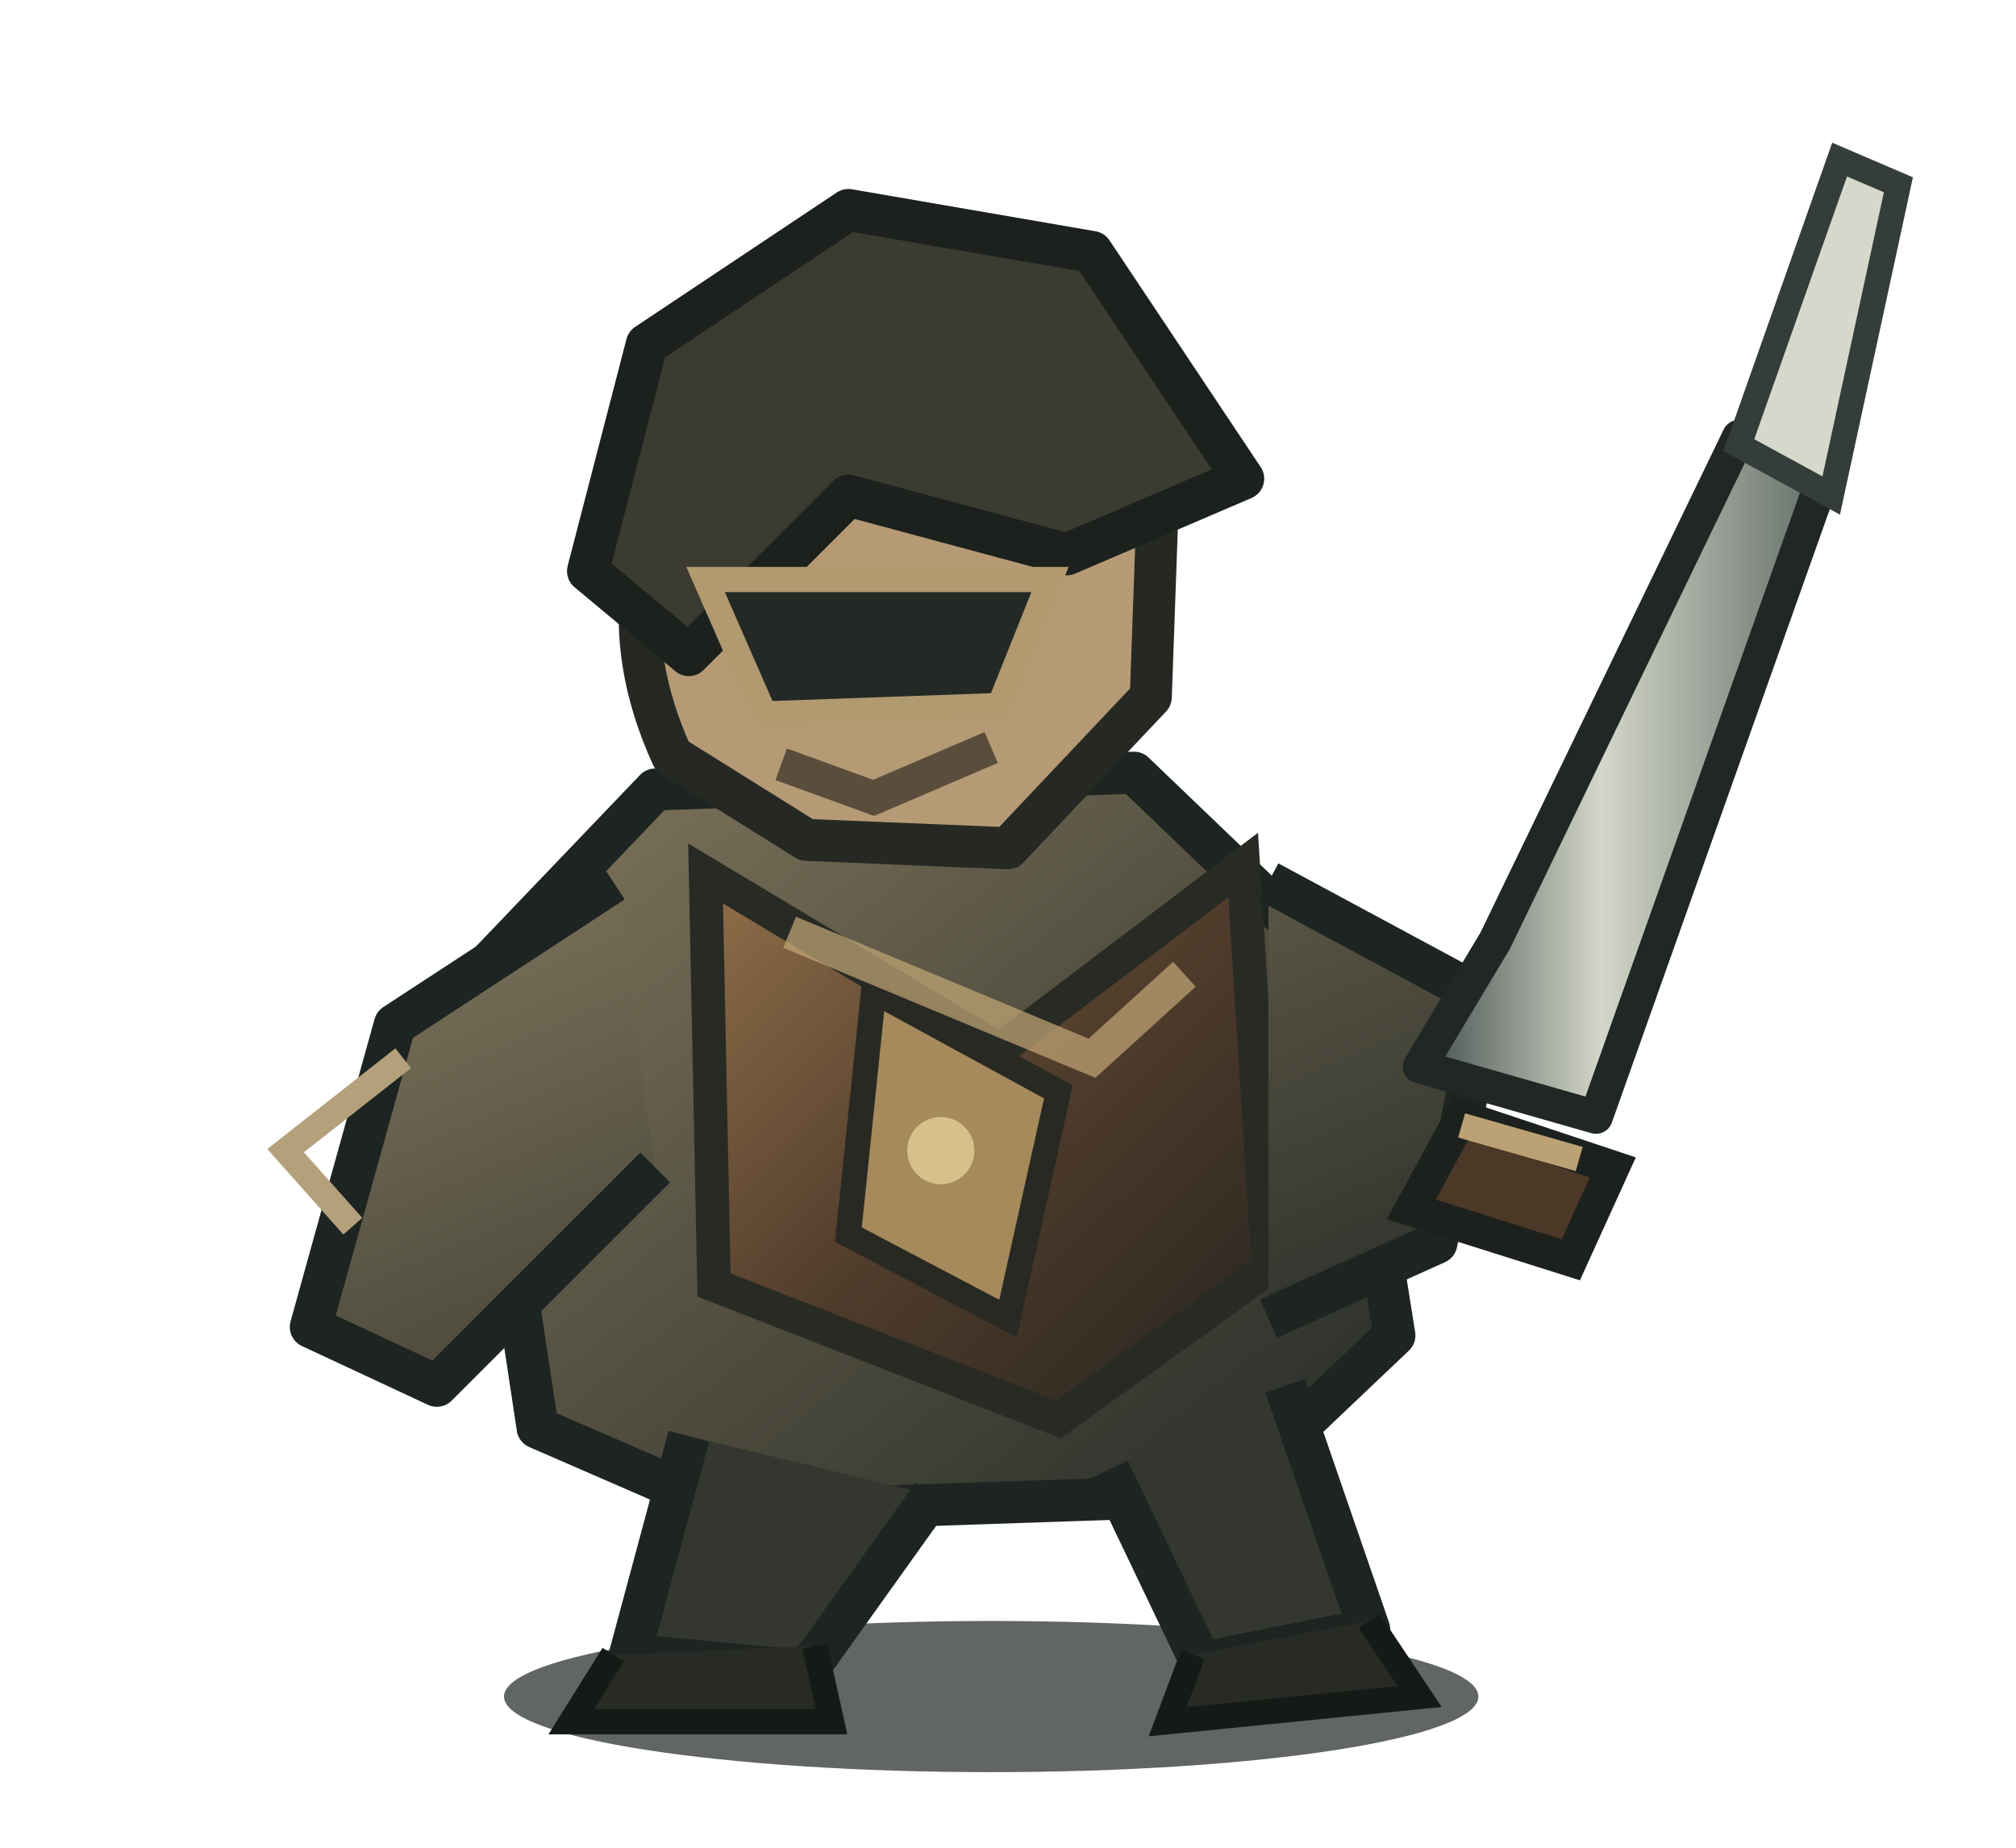
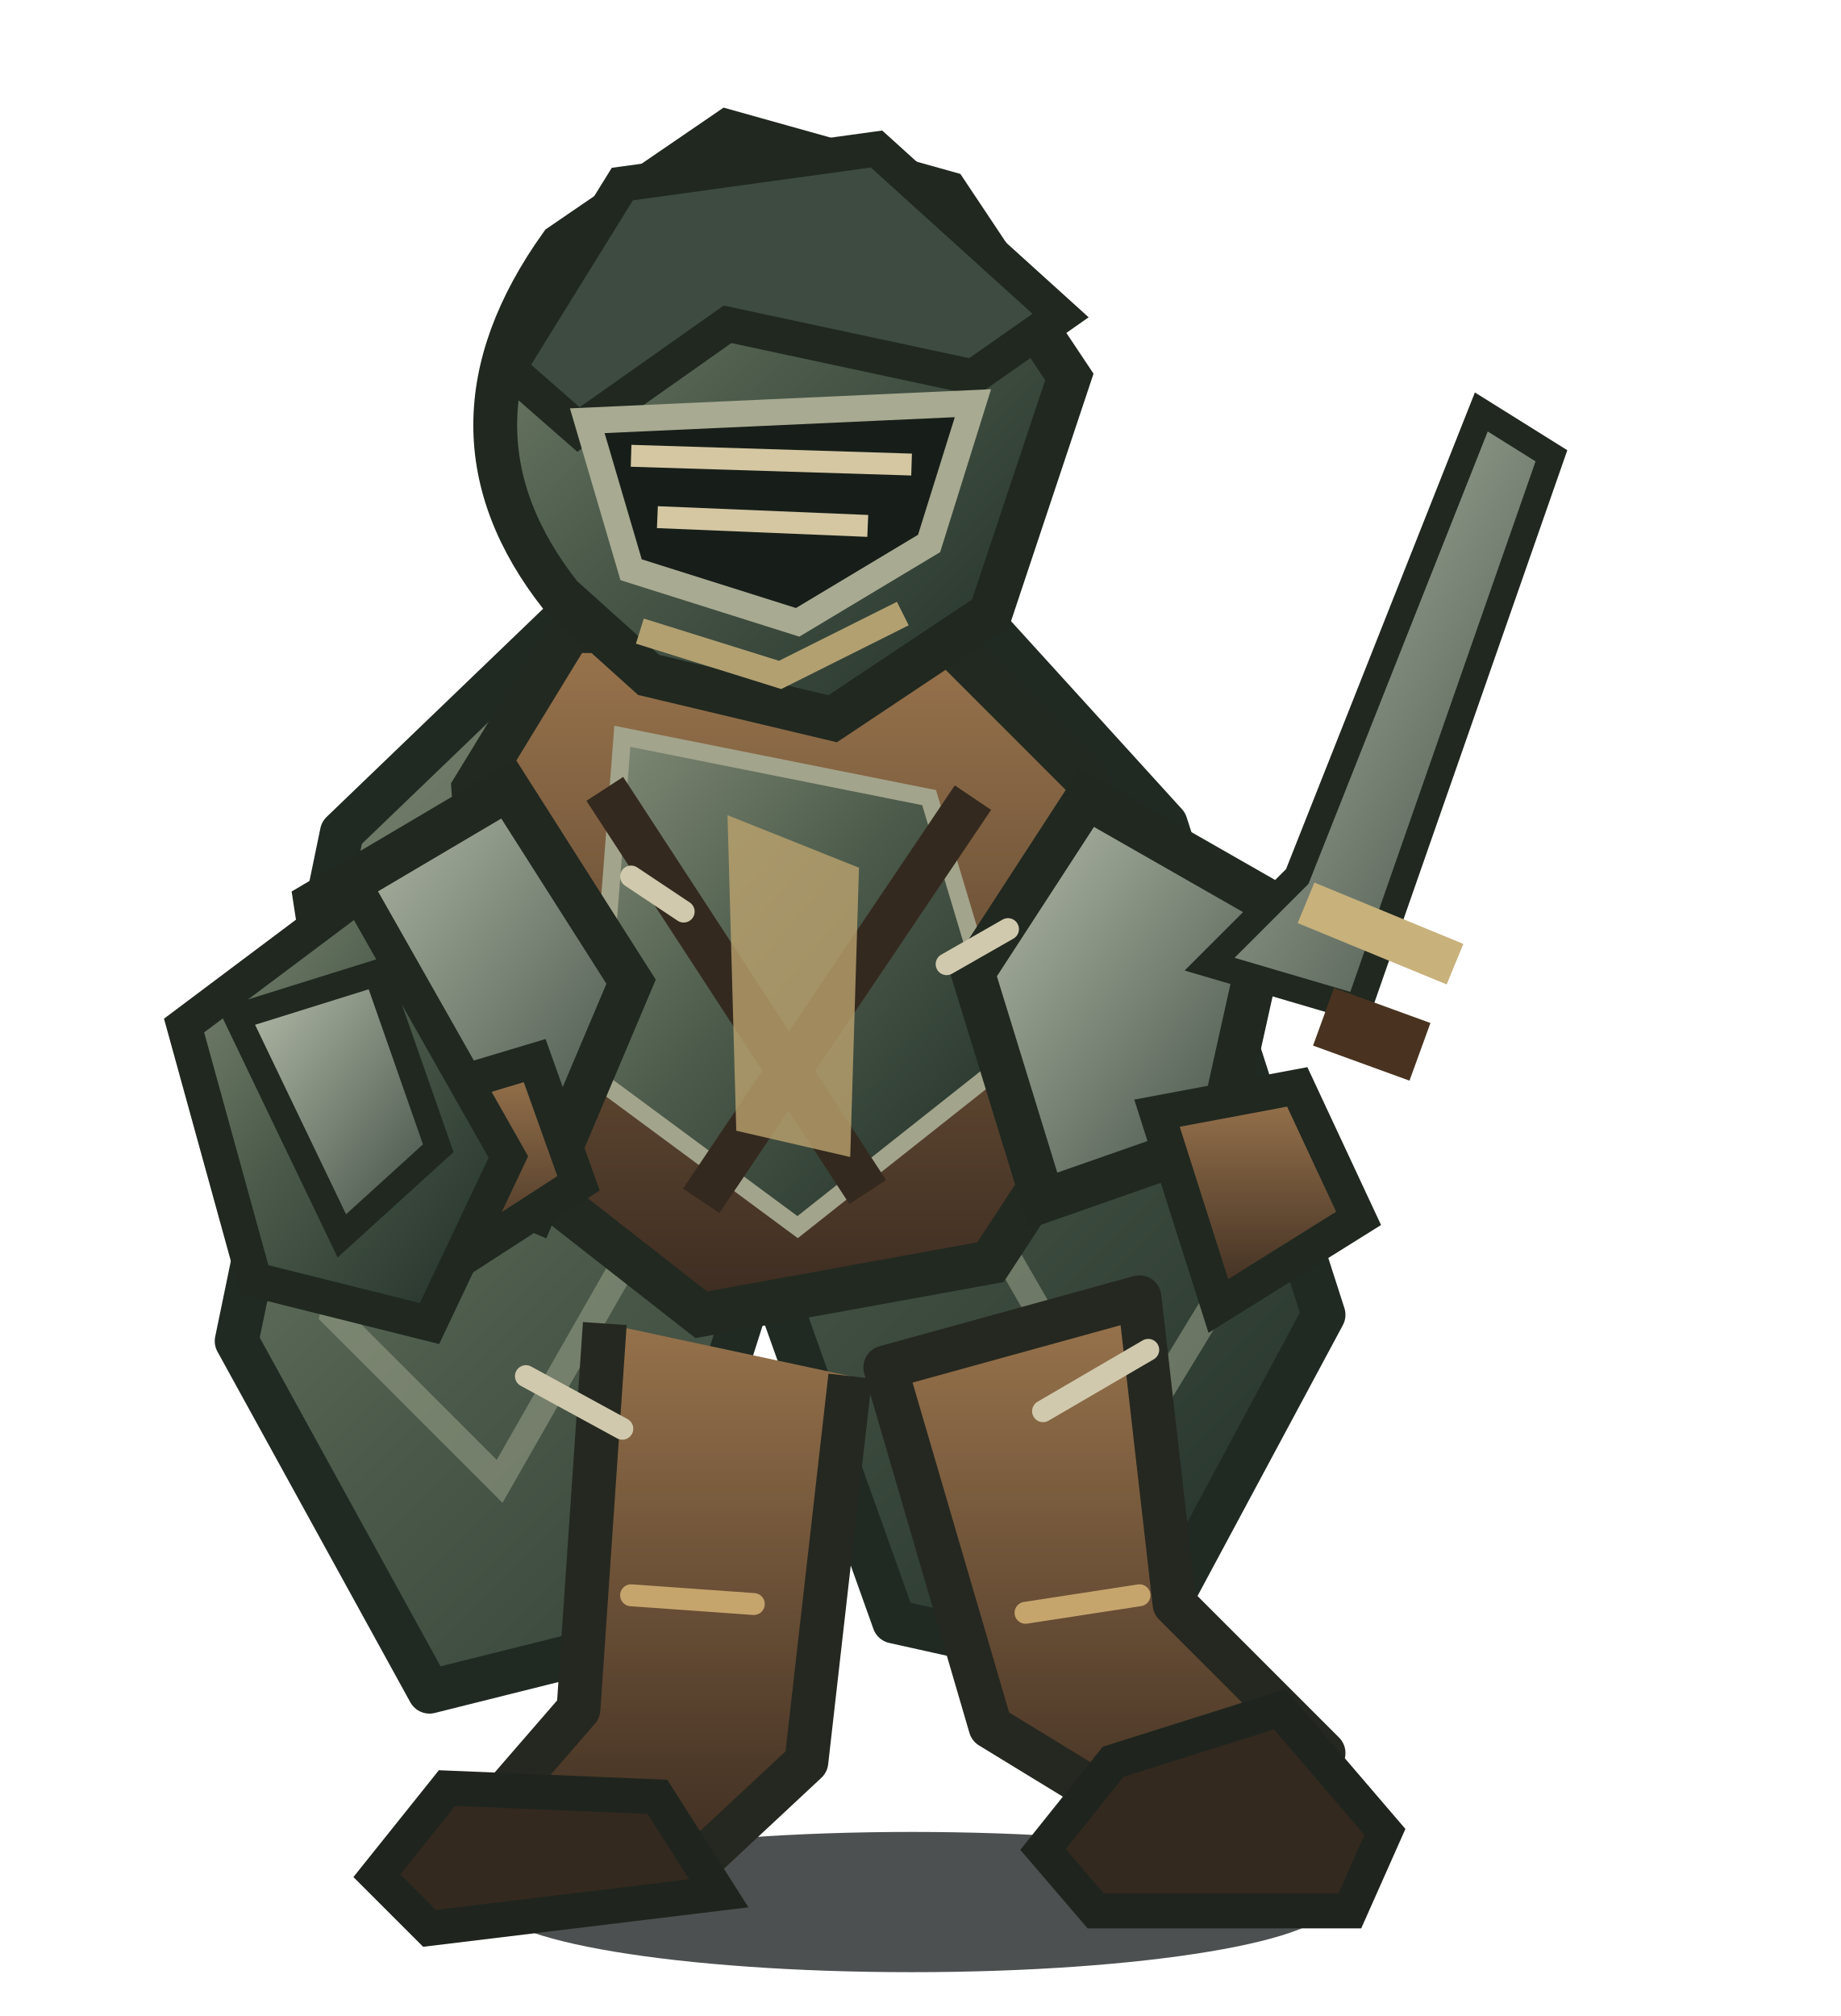
- <svg xmlns="http://www.w3.org/2000/svg" viewBox="0 0 240 220">
+ <svg xmlns="http://www.w3.org/2000/svg" viewBox="0 0 210 230">
  <defs>
    <linearGradient id="cloth" x1="0" y1="0" x2="1" y2="1">
-       <stop stop-color="#82775d" />
-       <stop offset=".55" stop-color="#4d4b3d" />
-       <stop offset="1" stop-color="#252b28" />
+       <stop stop-color="#818b76" />
+       <stop offset=".45" stop-color="#4b5a4a" />
+       <stop offset="1" stop-color="#202e27" />
    </linearGradient>
-     <linearGradient id="leather" x1="0" y1="0" x2="1" y2="1">
-       <stop stop-color="#92704a" />
-       <stop offset=".5" stop-color="#503c2b" />
-       <stop offset="1" stop-color="#25241f" />
+     <linearGradient id="leather" x1="0" y1="0" x2="0" y2="1">
+       <stop stop-color="#9a754d" />
+       <stop offset="1" stop-color="#3b2b20" />
    </linearGradient>
-     <linearGradient id="blade" x1="0" y1="0" x2="1" y2="0">
-       <stop stop-color="#414d4b" />
-       <stop offset=".45" stop-color="#d4d7c9" />
-       <stop offset="1" stop-color="#626d68" />
+     <linearGradient id="steel" x1="0" y1="0" x2="1" y2="1">
+       <stop stop-color="#b9c1ae" />
+       <stop offset="1" stop-color="#3d4a41" />
    </linearGradient>
  </defs>
-   <ellipse cx="118" cy="202" rx="58" ry="9" fill="#020706" opacity=".62" />
-   <path d="M78 94L56 117 64 170 87 180 146 178 166 159 159 115 135 92Z" fill="url(#cloth)" stroke="#1d2421" stroke-width="5" stroke-linejoin="round" />
-   <path d="M84 104L119 125 148 103 151 151 126 169 85 153Z" fill="url(#leather)" stroke="#282b24" stroke-width="4" />
-   <path d="M104 118L126 130 120 157 101 147Z" fill="#a68a5b" stroke="#292923" stroke-width="3" />
-   <circle cx="112" cy="137" r="4" fill="#d6c18b" />
-   <path d="M73 105L47 122 37 158 52 165 78 139M151 105L177 119 171 148 151 157" fill="url(#cloth)" stroke="#1d2421" stroke-width="5" stroke-linejoin="round" />
-   <path d="M82 171L75 197 96 199 111 178M132 175L143 198 163 194 153 165" fill="#34372f" stroke="#1d2421" stroke-width="5" stroke-linejoin="round" />
-   <path d="M73 197L68 205 99 205 97 196M142 197L139 205 169 202 163 193" fill="#282a25" stroke="#151a17" stroke-width="3" />
-   <path d="M80 90Q70 68 86 49L114 40 138 55 137 83 120 101 96 100Z" fill="#b59a75" stroke="#262923" stroke-width="5" stroke-linejoin="round" />
-   <path d="M70 68L77 41 101 25 130 30 148 57 127 66 101 59 82 78Z" fill="#3c3b31" stroke="#1c211e" stroke-width="5" stroke-linejoin="round" />
-   <path d="M84 69L125 69 119 84 91 85Z" fill="#242925" stroke="#b19a70" stroke-width="3" />
-   <path d="M93 91L104 95 118 89" fill="none" stroke="#594d3b" stroke-width="4" />
-   <path d="M94 111L130 126 141 116" fill="none" stroke="#c4a878" stroke-width="4" opacity=".7" />
-   <path d="M169 127L190 133 217 57 207 52 178 112Z" fill="url(#blade)" stroke="#202725" stroke-width="4" stroke-linejoin="round" />
-   <path d="M207 53L219 19 226 22 218 59Z" fill="#d5d8cb" stroke="#343d39" stroke-width="3" />
-   <path d="M174 133L192 139 187 150 168 144Z" fill="#4c3827" stroke="#1c211e" stroke-width="4" />
-   <path d="M174 134L188 138" stroke="#bba174" stroke-width="3" />
-   <path d="M48 126L34 137 42 146" fill="none" stroke="#b4a17c" stroke-width="3" />
+   <ellipse cx="104" cy="217" rx="48" ry="8" fill="#020605" opacity=".7" />
+   <path d="M65 70L39 95 27 153 49 193 73 187 87 143 102 185 129 191 151 150 133 94 113 72Z" fill="url(#cloth)" stroke="#202a23" stroke-width="5" stroke-linejoin="round" />
+   <path d="M48 105L38 150 57 169 73 141M126 99L142 143 128 166 113 140" fill="none" stroke="#9ba28b" stroke-width="3" opacity=".55" />
+   <path d="M69 151L66 195 53 210 77 215 92 201 97 157M101 156L113 197 131 208 151 200 134 183 130 148Z" fill="url(#leather)" stroke="#252820" stroke-width="5" stroke-linejoin="round" />
+   <path d="M51 204L75 205 82 216 49 220 43 214ZM127 201L146 195 158 209 154 218 125 218 119 211Z" fill="#34291f" stroke="#1f251e" stroke-width="4" />
+   <path d="M65 72L54 90 57 132 80 150 113 144 130 118 124 89 107 72Z" fill="url(#leather)" stroke="#222921" stroke-width="5" />
+   <path d="M71 84L106 91 115 121 91 140 68 123Z" fill="url(#cloth)" stroke="#a3a48c" stroke-width="2" />
+   <path d="M69 90L99 136M111 91L80 137" stroke="#34291f" stroke-width="5" />
+   <path d="M83 93L98 99 97 132 84 129Z" fill="#bba36e" opacity=".8" />
+   <path d="M58 90L36 103 40 129 61 138 72 112Z" fill="url(#steel)" stroke="#202820" stroke-width="5" />
+   <path d="M124 91L145 103 139 130 119 137 111 111Z" fill="url(#steel)" stroke="#202820" stroke-width="5" />
+   <path d="M41 127L61 121 66 135 49 146Z" fill="url(#leather)" stroke="#202820" stroke-width="4" />
+   <path d="M132 127L148 124 155 139 139 149Z" fill="url(#leather)" stroke="#202820" stroke-width="4" />
+   <path d="M64 68Q49 49 64 28L83 15 108 22 122 43 113 70 95 82 74 77Z" fill="url(#cloth)" stroke="#202820" stroke-width="5" />
+   <path d="M58 42L71 21 100 17 121 36 111 43 83 37 66 49Z" fill="#3e4b40" stroke="#202820" stroke-width="4" />
+   <path d="M67 48L111 46 106 62 91 71 72 65Z" fill="#171e19" stroke="#a8aa91" stroke-width="3" />
+   <path d="M72 52L104 53M75 59L99 60" stroke="#d4c7a2" stroke-width="2.5" />
+   <path d="M73 72L89 77 103 70" fill="none" stroke="#b2a071" stroke-width="3" />
+   <path d="M138 110L155 115 177 52 169 47 148 100Z" fill="url(#steel)" stroke="#202820" stroke-width="3" />
+   <path d="M149 103L166 110" stroke="#c8b17b" stroke-width="5" />
+   <path d="M151 116L162 120" stroke="#493320" stroke-width="7" />
+   <path d="M41 102L21 117 29 146 49 151 58 132Z" fill="url(#cloth)" stroke="#202820" stroke-width="4" />
+   <path d="M27 116L43 111 50 131 39 141Z" fill="url(#steel)" stroke="#202820" stroke-width="3" />
+   <g fill="none" stroke-linecap="round">
+     <path d="M72 100L78 104M108 110L115 106M60 157L71 163M119 161L131 154" stroke="#d0c9ad" stroke-width="2.5" />
+     <path d="M72 182L86 183M117 184L130 182" stroke="#c6a56d" stroke-width="2.5" />
+   </g>
</svg>
